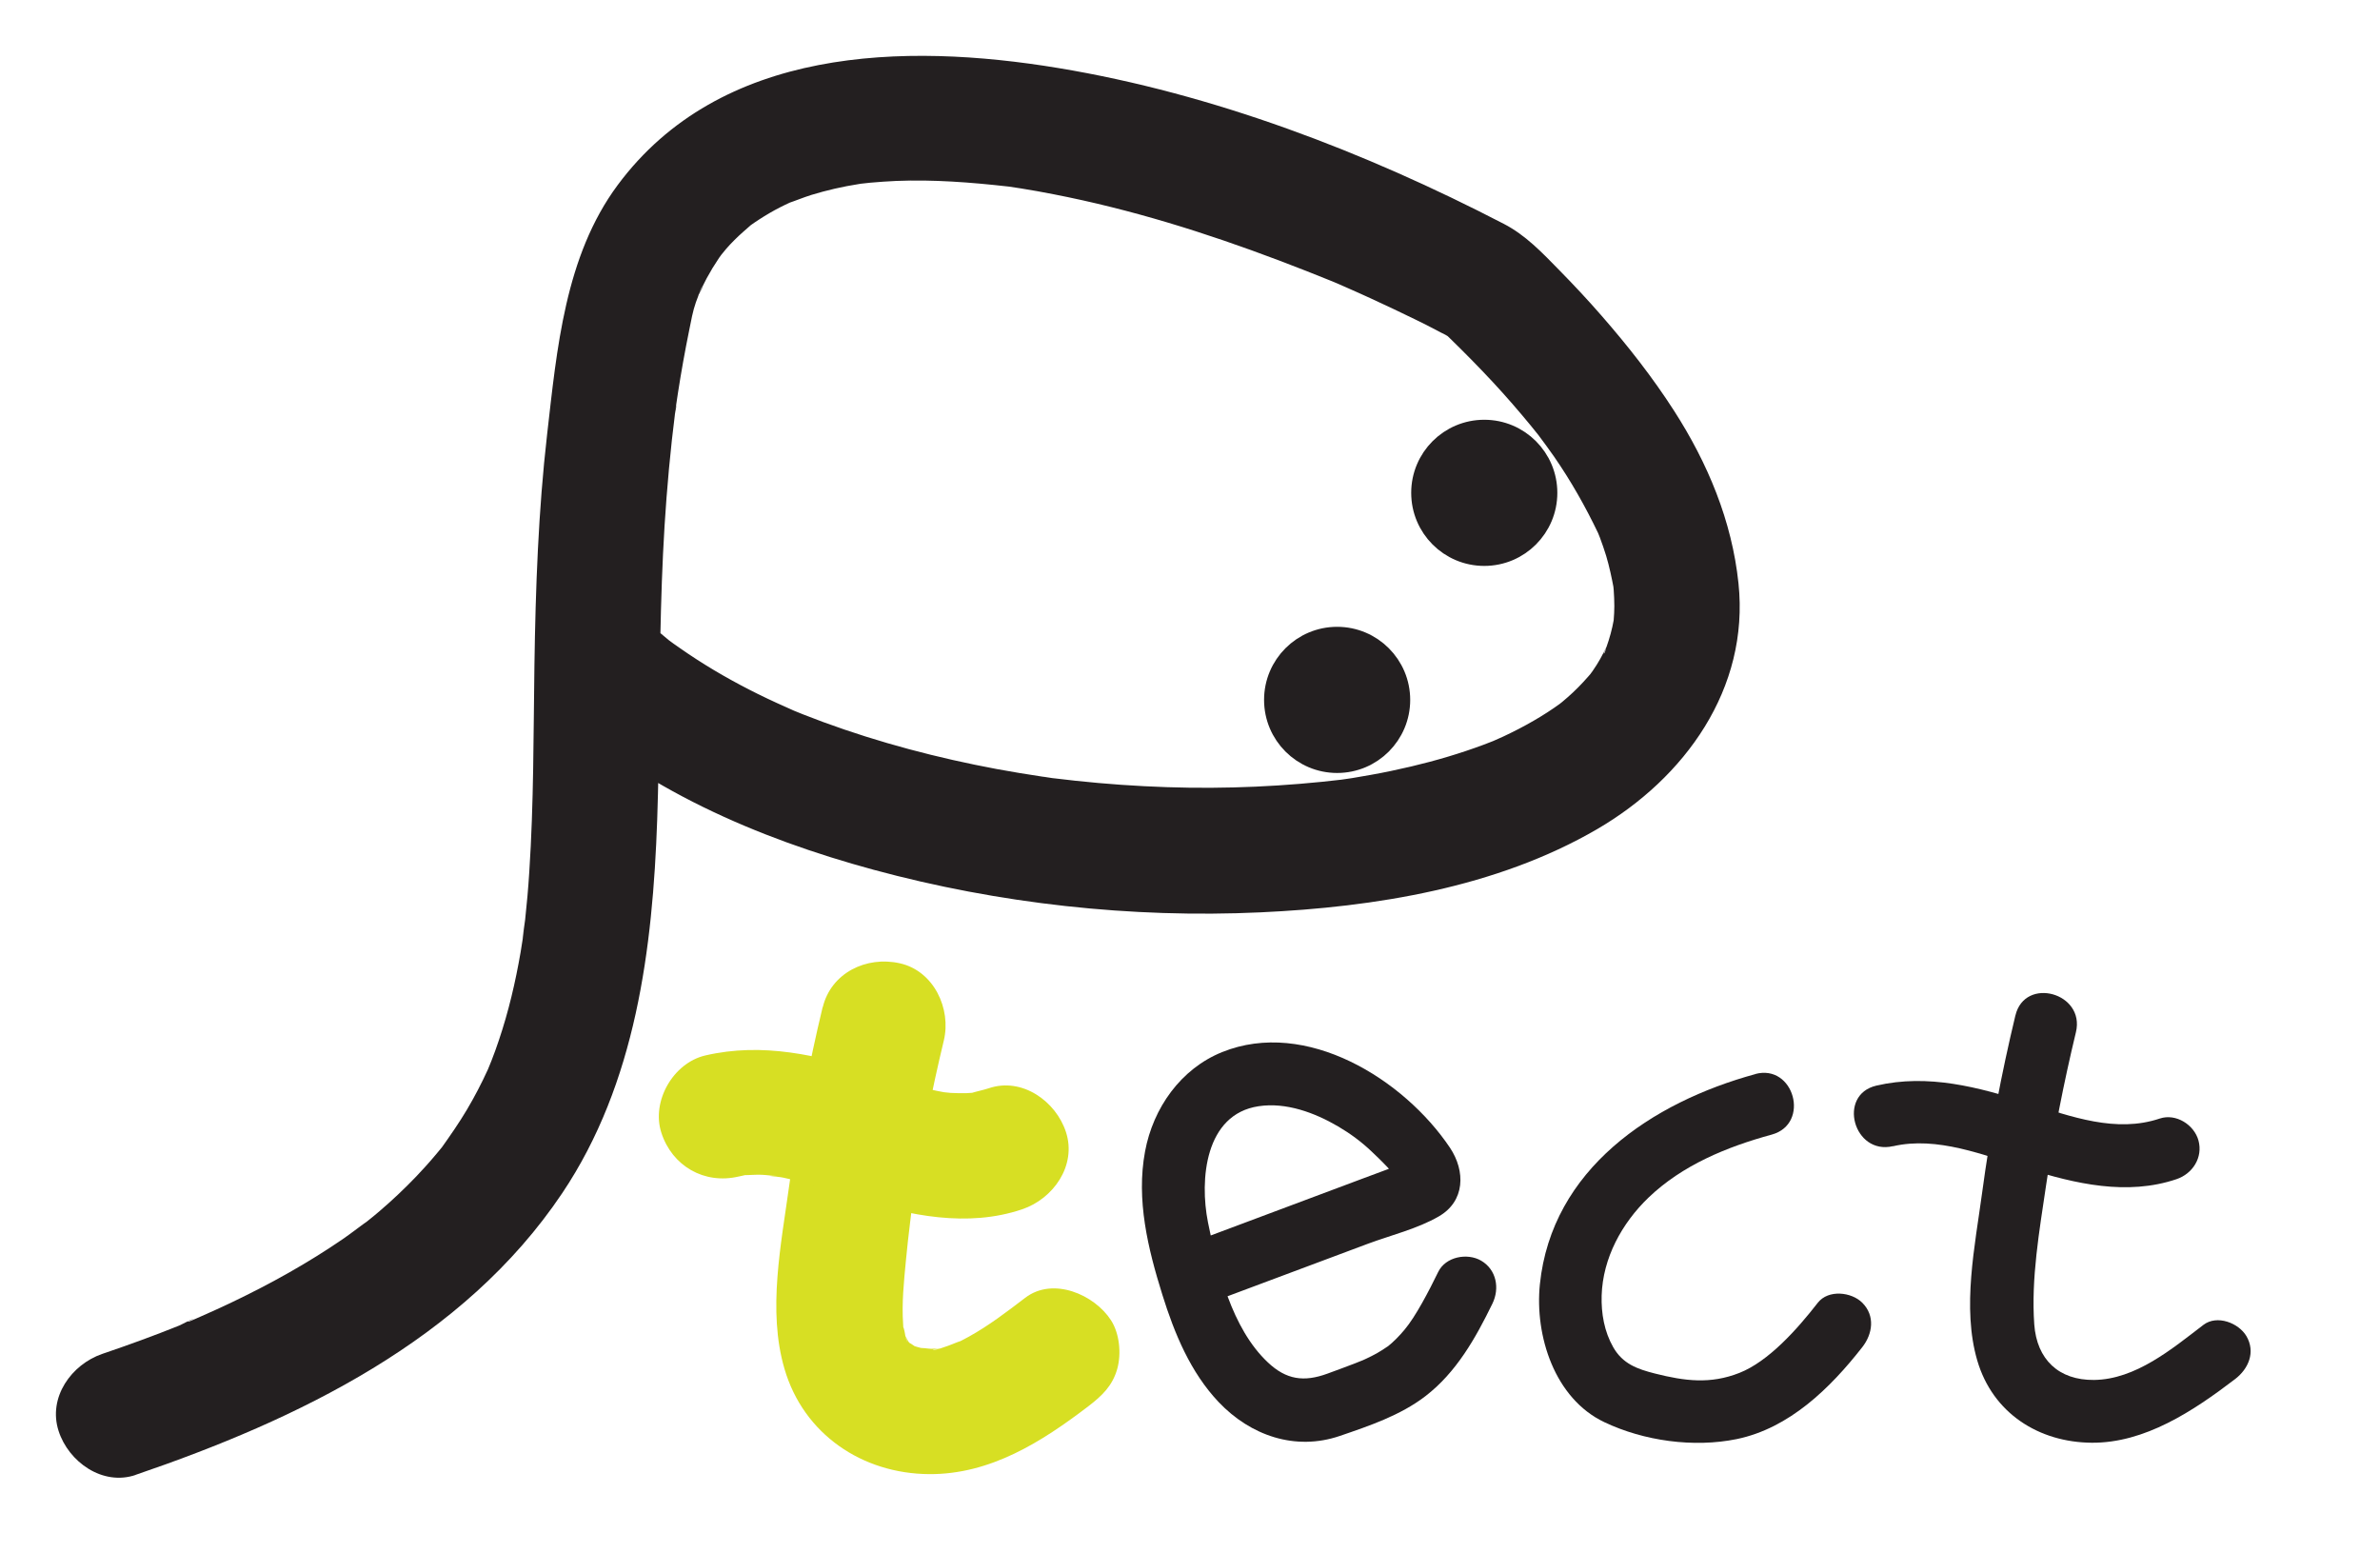
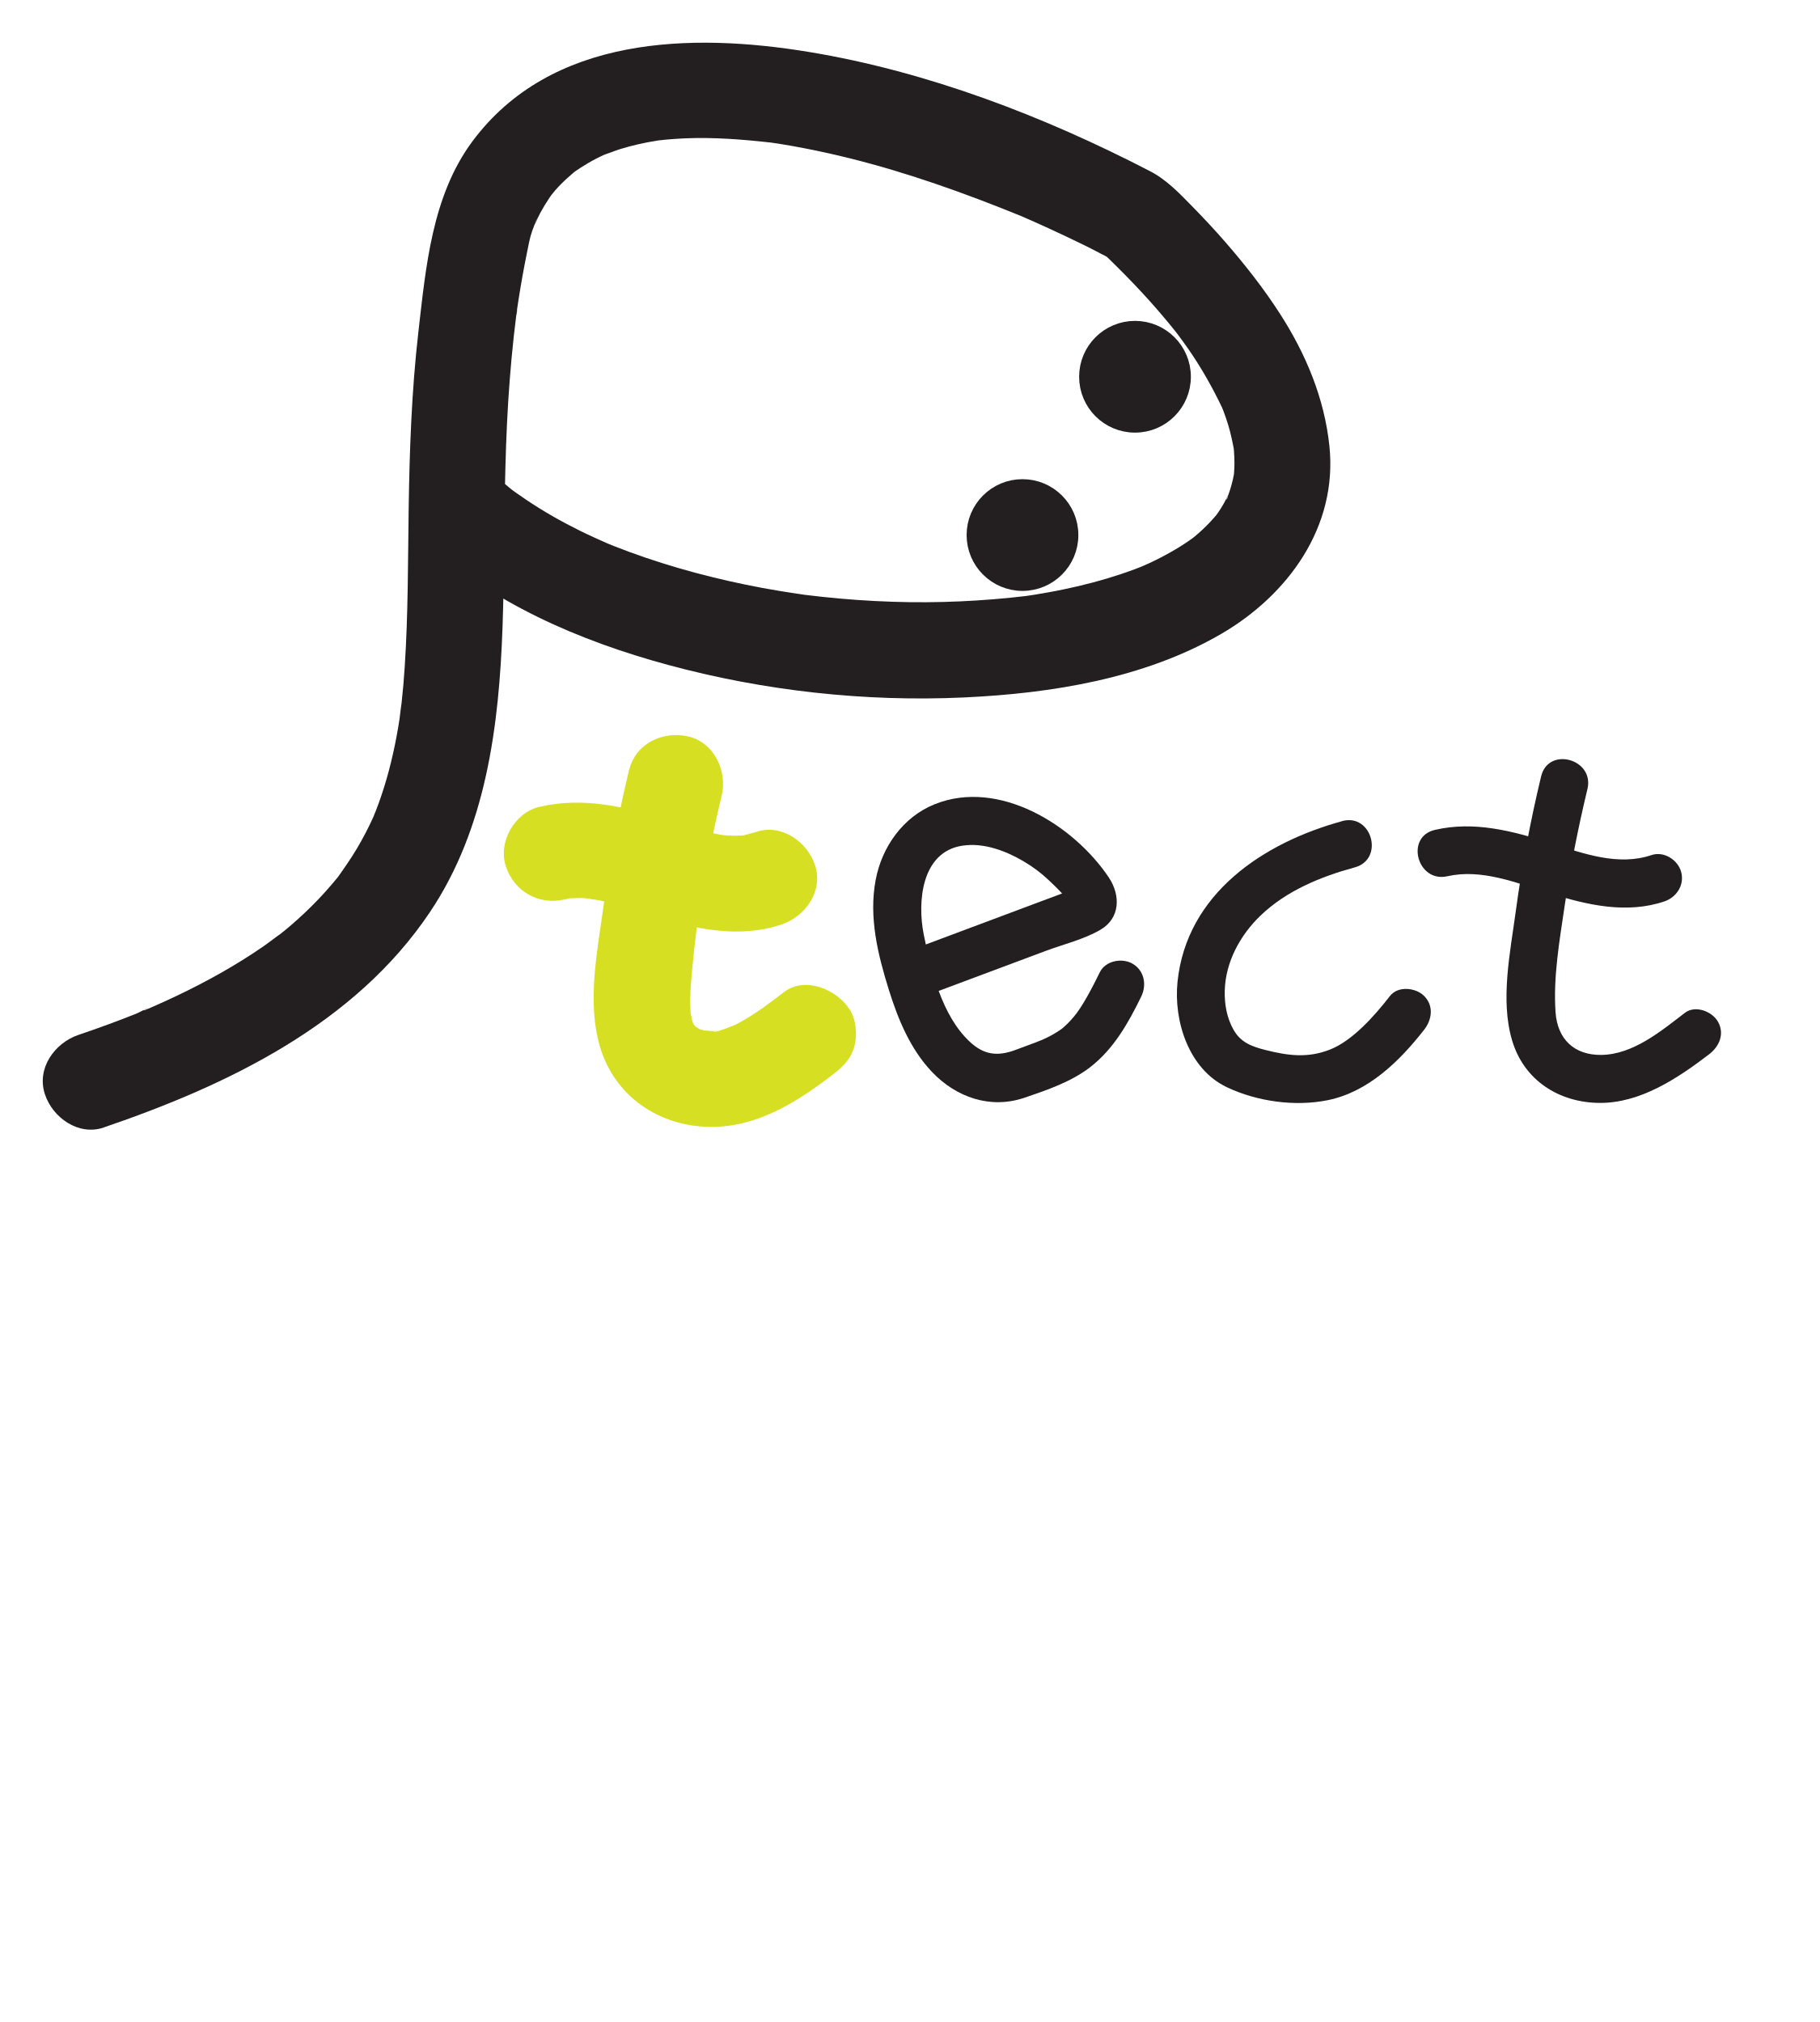
- <svg xmlns="http://www.w3.org/2000/svg" id="Layer_1" data-name="Layer 1" version="1.1" viewBox="0 0 189.58 123.63">
+ <svg xmlns="http://www.w3.org/2000/svg" id="Layer_1" data-name="Layer 1" version="1.1" viewBox="0 0 189.58 210.65">
  <defs>
    <style>
      .cls-1, .cls-2 {
        fill: #231f20;
      }

      .cls-1, .cls-3 {
        stroke-width: 0px;
      }

      .cls-2 {
        stroke: #231f20;
        stroke-miterlimit: 10;
        stroke-width: 2px;
      }

      .cls-3 {
        fill: #d7df23;
      }
    </style>
  </defs>
  <path class="cls-1" d="M10.77,117.47c12.95-4.42,26.16-10.74,34.01-22.44,5.88-8.76,7.21-19.47,7.57-29.77.19-5.56.15-11.13.3-16.69.08-2.97.21-5.94.44-8.91.12-1.54.26-3.09.43-4.63.09-.79.18-1.57.28-2.36.04-.32.19-.92-.06.44.04-.2.06-.4.08-.6.06-.4.12-.8.18-1.2.26-1.68.56-3.35.9-5.02.15-.74.28-1.5.53-2.21.12-.33.24-.66.37-.99.13-.35.43-.64-.2.48.1-.18.18-.39.27-.58.27-.56.56-1.1.88-1.63.17-.27.34-.54.52-.81.14-.2.88-1.21.31-.45s.15-.15.28-.3c.2-.23.41-.45.63-.67.45-.46.95-.87,1.43-1.3.6-.53-1.02.72-.2.16.25-.17.49-.35.75-.51.54-.35,1.1-.68,1.67-.97.27-.14.55-.27.83-.4.12-.06.32-.11.42-.19.06-.04-1.13.43-.66.28.63-.21,1.25-.47,1.88-.67,1.24-.38,2.51-.67,3.79-.87s-.92.1-.09,0c.34-.04.67-.08,1.01-.11.69-.06,1.38-.11,2.07-.14,2.98-.12,5.93.11,8.88.44.65.07-1.13-.16-.48-.07.19.03.38.05.57.08.33.05.66.1.99.15.86.14,1.72.29,2.57.46,1.54.3,3.07.64,4.59,1.02,6.07,1.51,11.93,3.61,17.72,5.96.51.2-.63-.27-.57-.24.17.07.33.14.5.21.33.14.66.28.99.43.68.3,1.36.6,2.03.91,1.2.55,2.4,1.12,3.59,1.7.56.27,1.11.55,1.66.84.23.12.46.25.7.36.02.01.33.21.39.2-.61-.5-.76-.61-.46-.33.12.11.24.23.36.34,1.2,1.17,2.38,2.36,3.52,3.59,1.03,1.11,2.03,2.26,2.99,3.43.23.28.45.56.67.83.52.64-.74-.99.01.02.4.53.79,1.07,1.17,1.61,1.36,1.96,2.51,4,3.54,6.15.4.84-.44-1.11-.16-.39.09.23.19.47.28.7.18.48.35.97.5,1.46.26.87.44,1.74.61,2.63s-.14-1.45-.07-.54c.02.21.04.41.06.62.03.43.05.86.05,1.29,0,.37-.02.74-.05,1.1-.02.25-.13,1.1.02-.02s.03-.23-.02.04c-.13.73-.33,1.45-.58,2.15-.04.11-.11.45-.2.51-.1.07.63-1.35.34-.81-.04.08-.07.17-.12.25-.17.33-.33.66-.51.98s-.38.64-.59.94c-.11.15-.22.3-.32.46-.37.55.94-1.15.35-.45-.52.61-1.04,1.19-1.63,1.74-.27.25-.55.5-.84.74-.15.13-.32.24-.47.38-.08.07,1.18-.87.65-.5-.11.07-.21.15-.31.23-.69.5-1.4.96-2.13,1.38-.79.46-1.61.88-2.44,1.27-.29.14-1.65.72-.67.31s.07-.03-.14.05c-.25.1-.5.2-.75.29-1.88.7-3.81,1.27-5.76,1.73-1.07.25-2.14.48-3.22.67-.5.09-1.01.18-1.51.26-.27.04-.54.08-.82.12-.14.02-.27.04-.41.06-.78.12,1.2-.15.6-.08-4.69.56-9.39.78-14.11.62-2.43-.08-4.86-.25-7.28-.51-.61-.07-1.21-.14-1.82-.21-.43-.05-1.57-.25.19.03-.34-.05-.68-.1-1.02-.15-1.21-.18-2.41-.38-3.61-.6-4.71-.88-9.36-2.1-13.85-3.75-.54-.2-1.07-.4-1.6-.61-.23-.09-.46-.18-.69-.28-1.21-.49.78.35.13.06-1.01-.45-2.02-.9-3.01-1.39-1.92-.95-3.79-2.01-5.57-3.21-.39-.26-.78-.54-1.17-.81-.2-.15-.4-.3-.6-.44-.87-.64.85.69.28.21-.75-.62-1.49-1.23-2.2-1.9-1.91-1.79-5.2-2.03-7.07,0s-2.04,5.16,0,7.07c7.05,6.6,16.31,10.57,25.53,13.07,9.96,2.7,20.51,3.87,30.82,3.39,9.11-.42,18.8-1.97,26.8-6.62,6.99-4.07,12.15-11.19,11.27-19.58-.52-4.97-2.45-9.58-5.14-13.76-1.71-2.66-3.69-5.18-5.77-7.56-1.08-1.24-2.21-2.45-3.36-3.62-1.36-1.39-2.68-2.79-4.42-3.69-11.06-5.73-23.16-10.37-35.48-12.41s-26.93-1.7-35.11,9.32c-4.2,5.66-4.84,13.07-5.62,19.86-.7,6.1-.92,12.25-1.01,18.39-.08,5.48-.05,10.98-.41,16.45-.08,1.27-.19,2.54-.33,3.81-.06.52-.39,2.64-.07.7-.1.63-.18,1.26-.29,1.88-.41,2.38-.96,4.73-1.73,7.01-.18.55-.38,1.09-.59,1.63-.07.19-.52,1.25-.11.31s-.09.18-.18.4c-.5,1.1-1.06,2.17-1.67,3.2s-1.34,2.08-2.06,3.09c-.37.52.81-.99.07-.1-.2.24-.39.48-.6.72-.46.55-.95,1.08-1.44,1.6-.93.97-1.9,1.89-2.92,2.76-.27.23-.53.45-.81.67-.14.11-.28.22-.41.33-.62.5.33-.26.38-.29-.68.47-1.33.99-2.02,1.47-2.82,1.94-5.82,3.61-8.9,5.08-.84.4-1.69.79-2.54,1.16-.22.1-.44.19-.66.29-.62.27-.12-.15.19-.08-.22-.05-1.01.42-1.2.49-2.01.81-4.05,1.55-6.11,2.25-2.47.84-4.36,3.47-3.49,6.15.79,2.45,3.5,4.4,6.15,3.49h0Z" />
  <path class="cls-3" d="M65.53,80.2c-1.12,4.66-2,9.36-2.65,14.11s-1.76,10.06-.39,14.71c1.52,5.2,6.19,8.35,11.53,8.38,4.87.03,8.96-2.57,12.68-5.41,1.08-.83,1.92-1.62,2.3-2.99.33-1.2.18-2.79-.5-3.85-1.32-2.05-4.62-3.49-6.84-1.79-1.44,1.1-2.89,2.21-4.48,3.09-.36.2-.73.39-1.11.57,1.04-.5-.3.08-.55.16-.24.07-1.01.4-1.23.29l.62-.09c-.24.02-.47.03-.71.04-.27,0-.81-.11-1.06-.05.74.11.84.11.29,0l-.34-.09c-.22-.06-.44-.13-.66-.22.61.27.75.32.41.14-1.02-.74.42.63-.24-.11l-.25-.24c-.35-.4-.31-.34.11.15-.1-.15-.19-.31-.28-.48-.17-.33-.13-.21.13.36-.21-.23-.21-.76-.31-1.06-.31-.94.04.96-.06-.35-.12-1.69.06-3.39.22-5.07.1-1.03.21-2.06.34-3.09.02-.2.23-1.84.1-.81.06-.47.13-.95.2-1.42.61-4.11,1.41-8.18,2.38-12.21.61-2.54-.8-5.54-3.49-6.15s-5.49.77-6.15,3.49h0Z" />
  <path class="cls-3" d="M58.84,93.7c.21-.05.42-.09.63-.14,1.04-.23-.82.03-.22.03.48,0,.95-.05,1.43-.03.43.02.85.09,1.28.1-1.47-.05,0,.03.44.13,1.97.42,3.87,1.08,5.79,1.68,4.25,1.34,8.87,2.31,13.23.84,2.47-.83,4.36-3.48,3.49-6.15-.8-2.46-3.5-4.39-6.15-3.49-.46.15-.93.24-1.39.38-.61.19,1.03-.07.4-.04-.26.01-.52.04-.78.05-.42.01-.84,0-1.26-.02-.12,0-1.16-.14-.28,0,.8.12.04,0-.13-.03-1.96-.34-3.86-.97-5.76-1.58-4.37-1.39-8.81-2.44-13.39-1.37-2.55.6-4.3,3.65-3.49,6.15.86,2.66,3.42,4.13,6.15,3.49h0Z" />
  <circle class="cls-2" cx="118.23" cy="39.25" r="4.82" />
  <circle class="cls-2" cx="106.51" cy="55.74" r="4.82" />
  <path class="cls-1" d="M97.47,103.35l11.5-4.3c1.83-.68,3.94-1.19,5.63-2.17,2.11-1.21,2.14-3.61.9-5.47-3.66-5.46-11.46-10.32-18.15-7.62-3.3,1.33-5.5,4.46-6.14,7.91-.72,3.86.23,7.74,1.38,11.42.96,3.08,2.24,6.18,4.49,8.55,2.53,2.66,6.09,3.9,9.64,2.69,2.34-.8,4.83-1.64,6.81-3.16,2.47-1.89,4.01-4.63,5.35-7.38.59-1.21.33-2.7-.9-3.42-1.1-.64-2.83-.32-3.42.9-.74,1.52-1.8,3.56-2.69,4.61-.41.49-.86.95-1.36,1.35-.3.25.29-.2-.02,0-.12.08-.24.16-.36.24-.28.18-.56.34-.86.49-.27.14-.54.26-.82.39.44-.19-.44.17-.52.2-.73.28-1.46.55-2.2.82-1.86.68-3.27.49-4.74-.9-2.88-2.71-4.02-7.43-4.77-11.16-.67-3.37-.25-8.6,4.04-9.24,2.19-.33,4.47.52,6.33,1.61.97.57,1.85,1.22,2.66,1.99.48.46,2.15,2.01,2.11,2.47l.34-1.26c.25-.41.85-.47.07-.25-.39.11-.77.29-1.15.43l-2.07.77-4.14,1.55-8.28,3.1c-1.26.47-2.13,1.69-1.75,3.08.33,1.21,1.8,2.22,3.08,1.75h0Z" />
  <path class="cls-1" d="M139.83,85.54c-8.24,2.25-16.22,7.56-17.17,16.74-.42,4.1,1.17,9.1,5.13,10.98,3.15,1.5,7.12,2.05,10.55,1.35,4.2-.87,7.45-4.06,10-7.32.83-1.06,1.04-2.5,0-3.54-.86-.86-2.7-1.07-3.54,0-1.67,2.15-3.94,4.68-6.25,5.59s-4.34.65-6.72.05c-1.42-.36-2.57-.77-3.33-2.1-.71-1.25-.96-2.68-.92-4.11.09-2.99,1.61-5.76,3.73-7.8,2.7-2.59,6.26-4.05,9.82-5.02,3.1-.85,1.78-5.67-1.33-4.82h0Z" />
  <path class="cls-1" d="M160.54,80.86c-1.12,4.66-2.01,9.36-2.65,14.11-.57,4.23-1.62,9.18-.39,13.38s4.9,6.52,9.12,6.55,8.07-2.51,11.42-5.07c1.07-.82,1.64-2.15.9-3.42-.62-1.05-2.34-1.72-3.42-.9-2.5,1.91-5.4,4.35-8.72,4.39-2.81.03-4.56-1.63-4.76-4.43-.26-3.64.41-7.47.94-11.06.61-4.11,1.41-8.18,2.38-12.21.75-3.13-4.07-4.46-4.82-1.33h0Z" />
  <path class="cls-1" d="M150.78,91.29c3.52-.82,7.25.7,10.69,1.78,3.84,1.21,7.96,2.17,11.9.84,1.28-.43,2.12-1.72,1.75-3.08-.34-1.25-1.79-2.18-3.08-1.75-3.47,1.17-7.05-.14-10.52-1.25-3.92-1.25-7.94-2.33-12.06-1.37-3.13.73-1.81,5.56,1.33,4.82h0Z" />
</svg>
